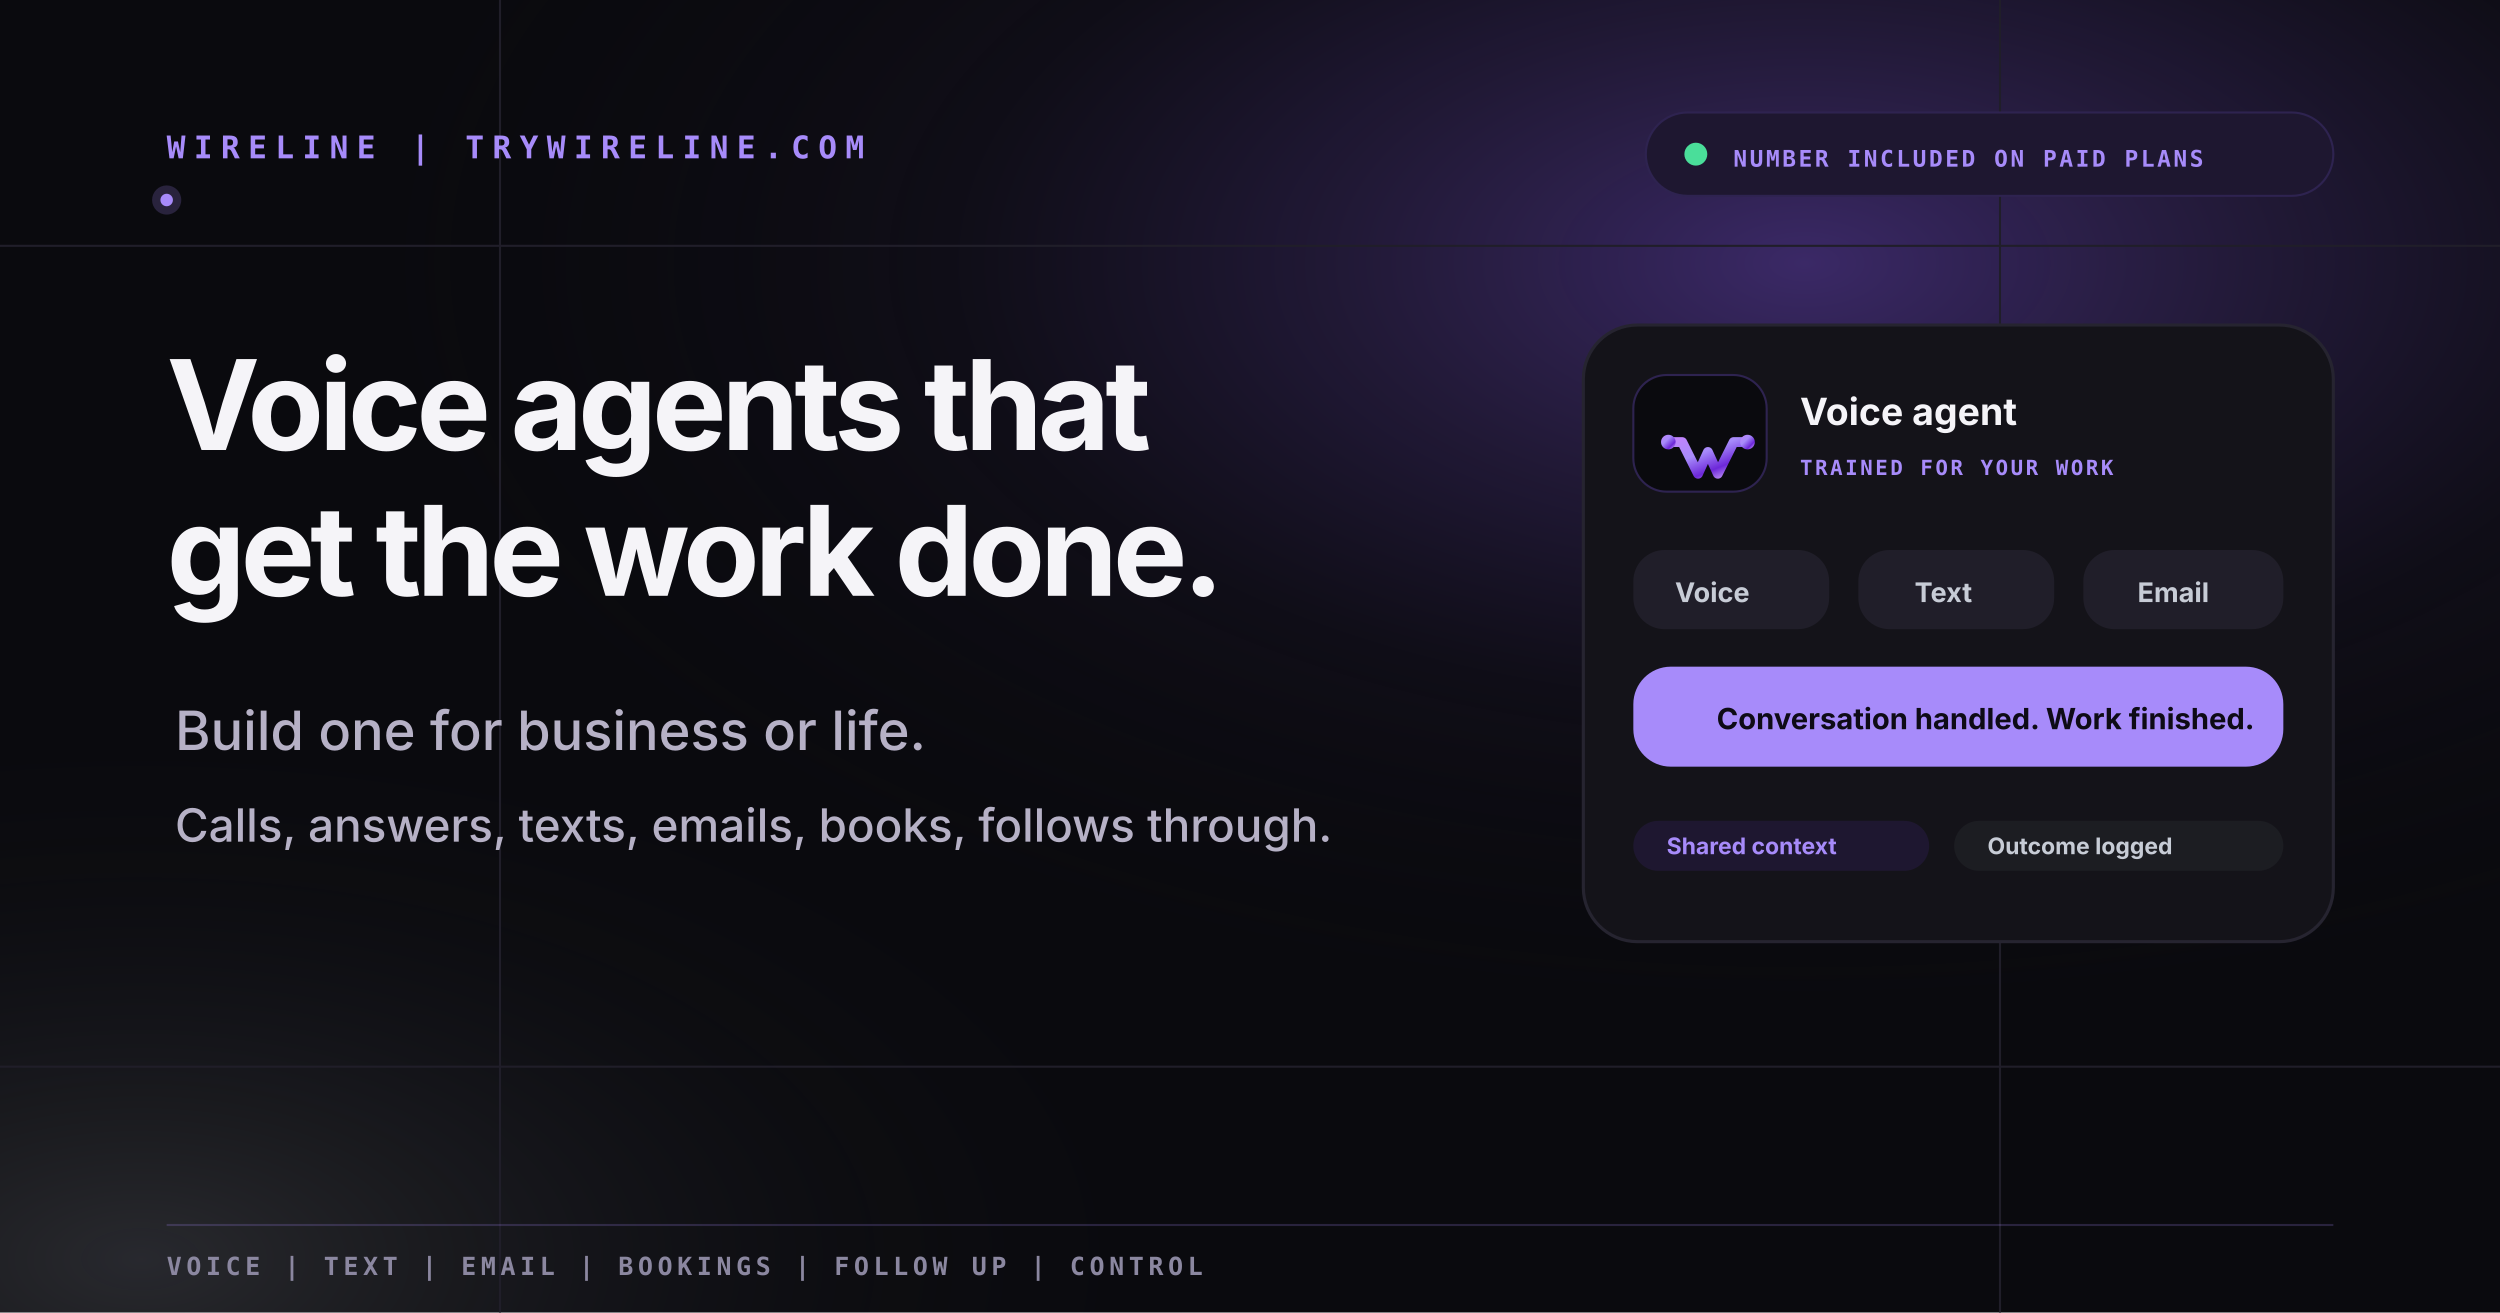
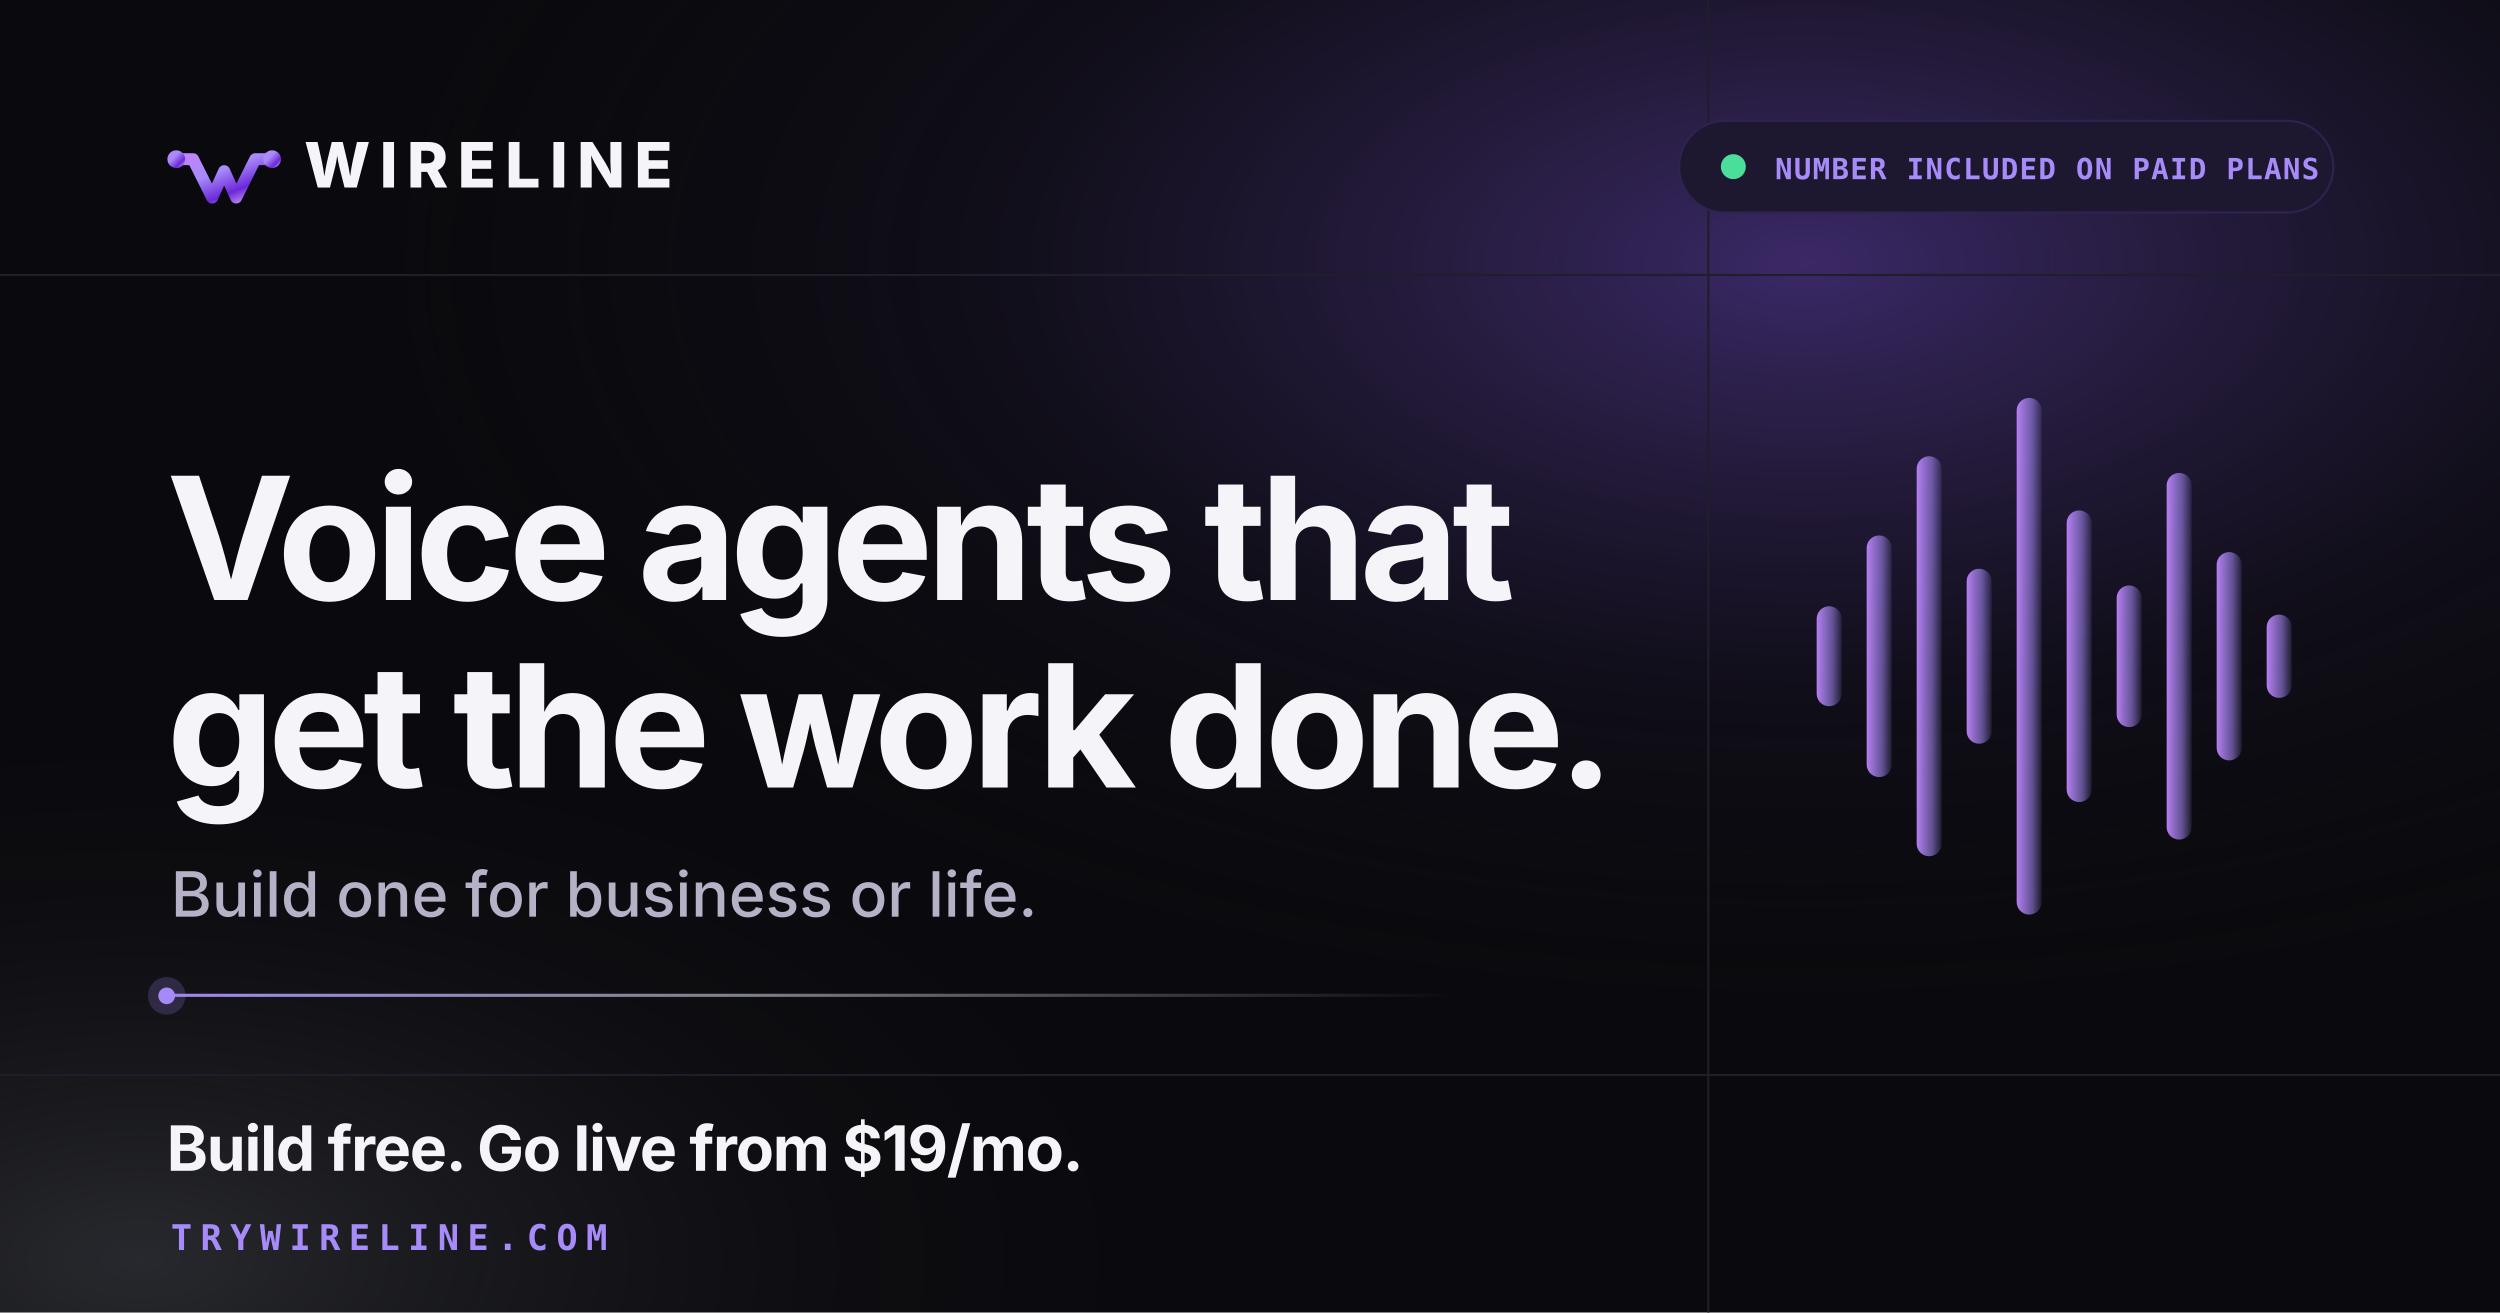
<svg xmlns="http://www.w3.org/2000/svg" viewBox="0 0 1200 630" width="1200" height="630">
  <defs>
    <linearGradient id="wireRule" x1="0" y1="0" x2="1" y2="0">
      <stop offset="0%" stop-color="#A78BFA" stop-opacity="0.95" />
      <stop offset="45%" stop-color="#C7CCD6" stop-opacity="0.6" />
      <stop offset="100%" stop-color="#C7CCD6" stop-opacity="0" />
    </linearGradient>
    <linearGradient id="markSignal" x1="0" y1="0" x2="1" y2="1">
      <stop offset="0%" stop-color="#C084FC" />
      <stop offset="38%" stop-color="#A78BFA" />
      <stop offset="72%" stop-color="#6D28D9" />
      <stop offset="100%" stop-color="#D8B4FE" />
+     </linearGradient>
+     <linearGradient id="voiceBar" x1="0" y1="0" x2="1" y2="0">
+       <stop offset="0%" stop-color="#C084FC" stop-opacity="0.95" />
+       <stop offset="62%" stop-color="#A78BFA" stop-opacity="0.55" />
+       <stop offset="100%" stop-color="#A78BFA" stop-opacity="0.12" />
    </linearGradient>
    <radialGradient id="softGlow" cx="72%" cy="20%" r="58%">
      <stop offset="0%" stop-color="#8B5CF6" stop-opacity="0.38" />
      <stop offset="58%" stop-color="#1E1730" stop-opacity="0.28" />
      <stop offset="100%" stop-color="#0A0A0E" stop-opacity="0" />
    </radialGradient>
    <radialGradient id="silverGlow" cx="6%" cy="96%" r="42%">
      <stop offset="0%" stop-color="#C7CCD6" stop-opacity="0.16" />
      <stop offset="100%" stop-color="#0A0A0E" stop-opacity="0" />
    </radialGradient>
  </defs>
  <rect width="1200" height="630" fill="#0A0A0E" />
  <rect width="1200" height="630" fill="url(#softGlow)" />
  <rect width="1200" height="630" fill="url(#silverGlow)" />
  <g stroke="#201E29" stroke-width="1">
-     <line x1="0" y1="118" x2="1200" y2="118" />
-     <line x1="0" y1="512" x2="1200" y2="512" />
-     <line x1="240" y1="0" x2="240" y2="630" />
-     <line x1="960" y1="0" x2="960" y2="630" />
+     <line x1="0" y1="132" x2="1200" y2="132" />
+     <line x1="0" y1="516" x2="1200" y2="516" />
+     <line x1="820" y1="0" x2="820" y2="630" />
  </g>
-   <text x="80" y="76" font-family="IBM Plex Mono, ui-monospace, SFMono-Regular, Menlo, monospace" font-size="15" font-weight="700" letter-spacing="4" fill="#A78BFA">
-     WIRELINE | TRYWIRELINE.COM
-   </text>
-   <line x1="80" y1="96" x2="430" y2="96" stroke="url(#wireRule)" stroke-width="1.25" />
-   <circle cx="80" cy="96" r="3" fill="#A78BFA" />
-   <circle cx="80" cy="96" r="7" fill="#A78BFA" fill-opacity="0.2" />
-   <g transform="translate(790, 54)">
-     <rect width="330" height="40" rx="20" ry="20" fill="#1E1730" stroke="#2E2350" stroke-width="1" />
-     <circle cx="24" cy="20" r="5.5" fill="#4ADE9A" />
-     <text x="42" y="26" font-family="IBM Plex Mono, ui-monospace, monospace" font-size="11" font-weight="700" letter-spacing="1.2" fill="#A78BFA">
-       NUMBER INCLUDED ON PAID PLANS
-     </text>
-   </g>
-   <text x="80" y="216" font-family="Inter Tight, Inter, system-ui, sans-serif" font-size="60" font-weight="650" letter-spacing="-2.4" fill="#F5F4F8">
-     Voice agents that
-   </text>
-   <text x="80" y="286" font-family="Inter Tight, Inter, system-ui, sans-serif" font-size="60" font-weight="650" letter-spacing="-2.4" fill="#F5F4F8">
-     get the work done.
-   </text>
-   <text x="84" y="360" font-family="Inter, system-ui, -apple-system, Segoe UI, sans-serif" font-size="26" font-weight="500" fill="#B6B1C6">
-     Build one for business or life.
-   </text>
-   <text x="84" y="404" font-family="Inter, system-ui, -apple-system, Segoe UI, sans-serif" font-size="22" font-weight="500" fill="#B6B1C6">
-     Calls, answers, texts, emails, books, follows through.
-   </text>
-   <g transform="translate(760, 156)">
-     <rect width="360" height="296" rx="26" ry="26" fill="#141319" stroke="#262430" stroke-width="1.5" />
-     <rect x="24" y="24" width="64" height="56" rx="16" fill="#0A0A0E" stroke="#2E2350" stroke-width="1" />
-     <g transform="translate(37 41) scale(0.95)" fill="none" stroke="url(#markSignal)" stroke-width="5" stroke-linecap="round" stroke-linejoin="round">
+   <g transform="translate(80, 58) scale(1.15)">
+     <g fill="none" stroke="url(#markSignal)" stroke-width="5" stroke-linecap="round" stroke-linejoin="round">
      <path d="M4 16H11L19 32L24 21L29 32L37 16H44" />
      <circle cx="4" cy="16" r="3.7" fill="url(#markSignal)" stroke="none" />
      <circle cx="44" cy="16" r="3.7" fill="url(#markSignal)" stroke="none" />
    </g>
-     <text x="104" y="48" font-family="Inter, system-ui, sans-serif" font-size="18" font-weight="700" fill="#F5F4F8">
-       Voice agent
+   </g>
+   <text x="146" y="90" font-family="Inter Tight, Inter, system-ui, sans-serif" font-size="30" font-weight="800" letter-spacing="4.5" fill="#F5F4F8">
+     WIRELINE
+   </text>
+   <g transform="translate(806, 58)">
+     <rect width="314" height="44" rx="22" ry="22" fill="#1E1730" stroke="#2E2350" stroke-width="1" />
+     <circle cx="26" cy="22" r="6" fill="#4ADE9A" />
+     <text x="46" y="28" font-family="IBM Plex Mono, ui-monospace, monospace" font-size="14" font-weight="700" letter-spacing="0.6" fill="#A78BFA">
+       NUMBER INCLUDED ON PAID PLANS
    </text>
-     <text x="104" y="72" font-family="IBM Plex Mono, ui-monospace, monospace" font-size="10" font-weight="700" letter-spacing="1.2" fill="#A78BFA">
-       TRAINED FOR YOUR WORK
-     </text>
-     <rect x="24" y="108" width="94" height="38" rx="15" fill="#201E29" />
-     <text x="44" y="133" font-family="Inter, system-ui, sans-serif" font-size="13" font-weight="700" fill="#C7CCD6">Voice</text>
-     <rect x="132" y="108" width="94" height="38" rx="15" fill="#201E29" />
-     <text x="159" y="133" font-family="Inter, system-ui, sans-serif" font-size="13" font-weight="700" fill="#C7CCD6">Text</text>
-     <rect x="240" y="108" width="96" height="38" rx="15" fill="#201E29" />
-     <text x="266" y="133" font-family="Inter, system-ui, sans-serif" font-size="13" font-weight="700" fill="#C7CCD6">Email</text>
-     <rect x="24" y="164" width="312" height="48" rx="18" fill="#A78BFA" />
-     <text x="64" y="194" font-family="Inter, system-ui, sans-serif" font-size="14" font-weight="700" fill="#0E0B16">
-       Conversation handled. Work finished.
-     </text>
-     <g transform="translate(24, 238)">
-       <rect width="142" height="24" rx="12" fill="#1E1730" />
-       <text x="16" y="16" font-family="Inter, system-ui, sans-serif" font-size="11" font-weight="700" fill="#A78BFA">Shared context</text>
-       <rect x="154" width="158" height="24" rx="12" fill="#1C1D22" />
-       <text x="170" y="16" font-family="Inter, system-ui, sans-serif" font-size="11" font-weight="700" fill="#C7CCD6">Outcome logged</text>
-     </g>
  </g>
-   <line x1="80" y1="588" x2="1120" y2="588" stroke="#A78BFA" stroke-opacity="0.2" stroke-width="1" />
-   <text x="80" y="612" font-family="IBM Plex Mono, ui-monospace, monospace" font-size="12" font-weight="700" letter-spacing="2.2" fill="#8B87A0">
-     VOICE | TEXT | EMAIL | BOOKINGS | FOLLOW UP | CONTROL
+   <text x="80" y="288" font-family="Inter Tight, Inter, system-ui, sans-serif" font-size="82" font-weight="700" letter-spacing="-3.2" fill="#F5F4F8">
+     Voice agents that
  </text>
+   <text x="80" y="378" font-family="Inter Tight, Inter, system-ui, sans-serif" font-size="82" font-weight="700" letter-spacing="-3.2" fill="#F5F4F8">
+     get the work done.
+   </text>
+   <text x="82" y="440" font-family="Inter, system-ui, -apple-system, Segoe UI, sans-serif" font-size="30" font-weight="500" fill="#B6B1C6">
+     Build one for business or life.
+   </text>
+   <rect x="80" y="477" width="620" height="1.5" fill="url(#wireRule)" />
+   <circle cx="80" cy="478" r="4" fill="#A78BFA" />
+   <circle cx="80" cy="478" r="9" fill="#A78BFA" fill-opacity="0.2" />
+   <text x="80" y="562" font-family="Inter Tight, Inter, system-ui, sans-serif" font-size="30" font-weight="700" letter-spacing="-0.6" fill="#F5F4F8">
+     Build free. Go live from $19/mo.
+   </text>
+   <text x="82" y="600" font-family="IBM Plex Mono, ui-monospace, monospace" font-size="17" font-weight="700" letter-spacing="4" fill="#A78BFA">
+     TRYWIRELINE.COM
+   </text>
+   <g transform="translate(872, 315)">
+     <rect x="0" y="-24" width="12" height="48" rx="6" fill="url(#voiceBar)" />
+     <rect x="24" y="-58" width="12" height="116" rx="6" fill="url(#voiceBar)" />
+     <rect x="48" y="-96" width="12" height="192" rx="6" fill="url(#voiceBar)" />
+     <rect x="72" y="-42" width="12" height="84" rx="6" fill="url(#voiceBar)" />
+     <rect x="96" y="-124" width="12" height="248" rx="6" fill="url(#voiceBar)" />
+     <rect x="120" y="-70" width="12" height="140" rx="6" fill="url(#voiceBar)" />
+     <rect x="144" y="-34" width="12" height="68" rx="6" fill="url(#voiceBar)" />
+     <rect x="168" y="-88" width="12" height="176" rx="6" fill="url(#voiceBar)" />
+     <rect x="192" y="-50" width="12" height="100" rx="6" fill="url(#voiceBar)" />
+     <rect x="216" y="-20" width="12" height="40" rx="6" fill="url(#voiceBar)" />
+   </g>
</svg>
